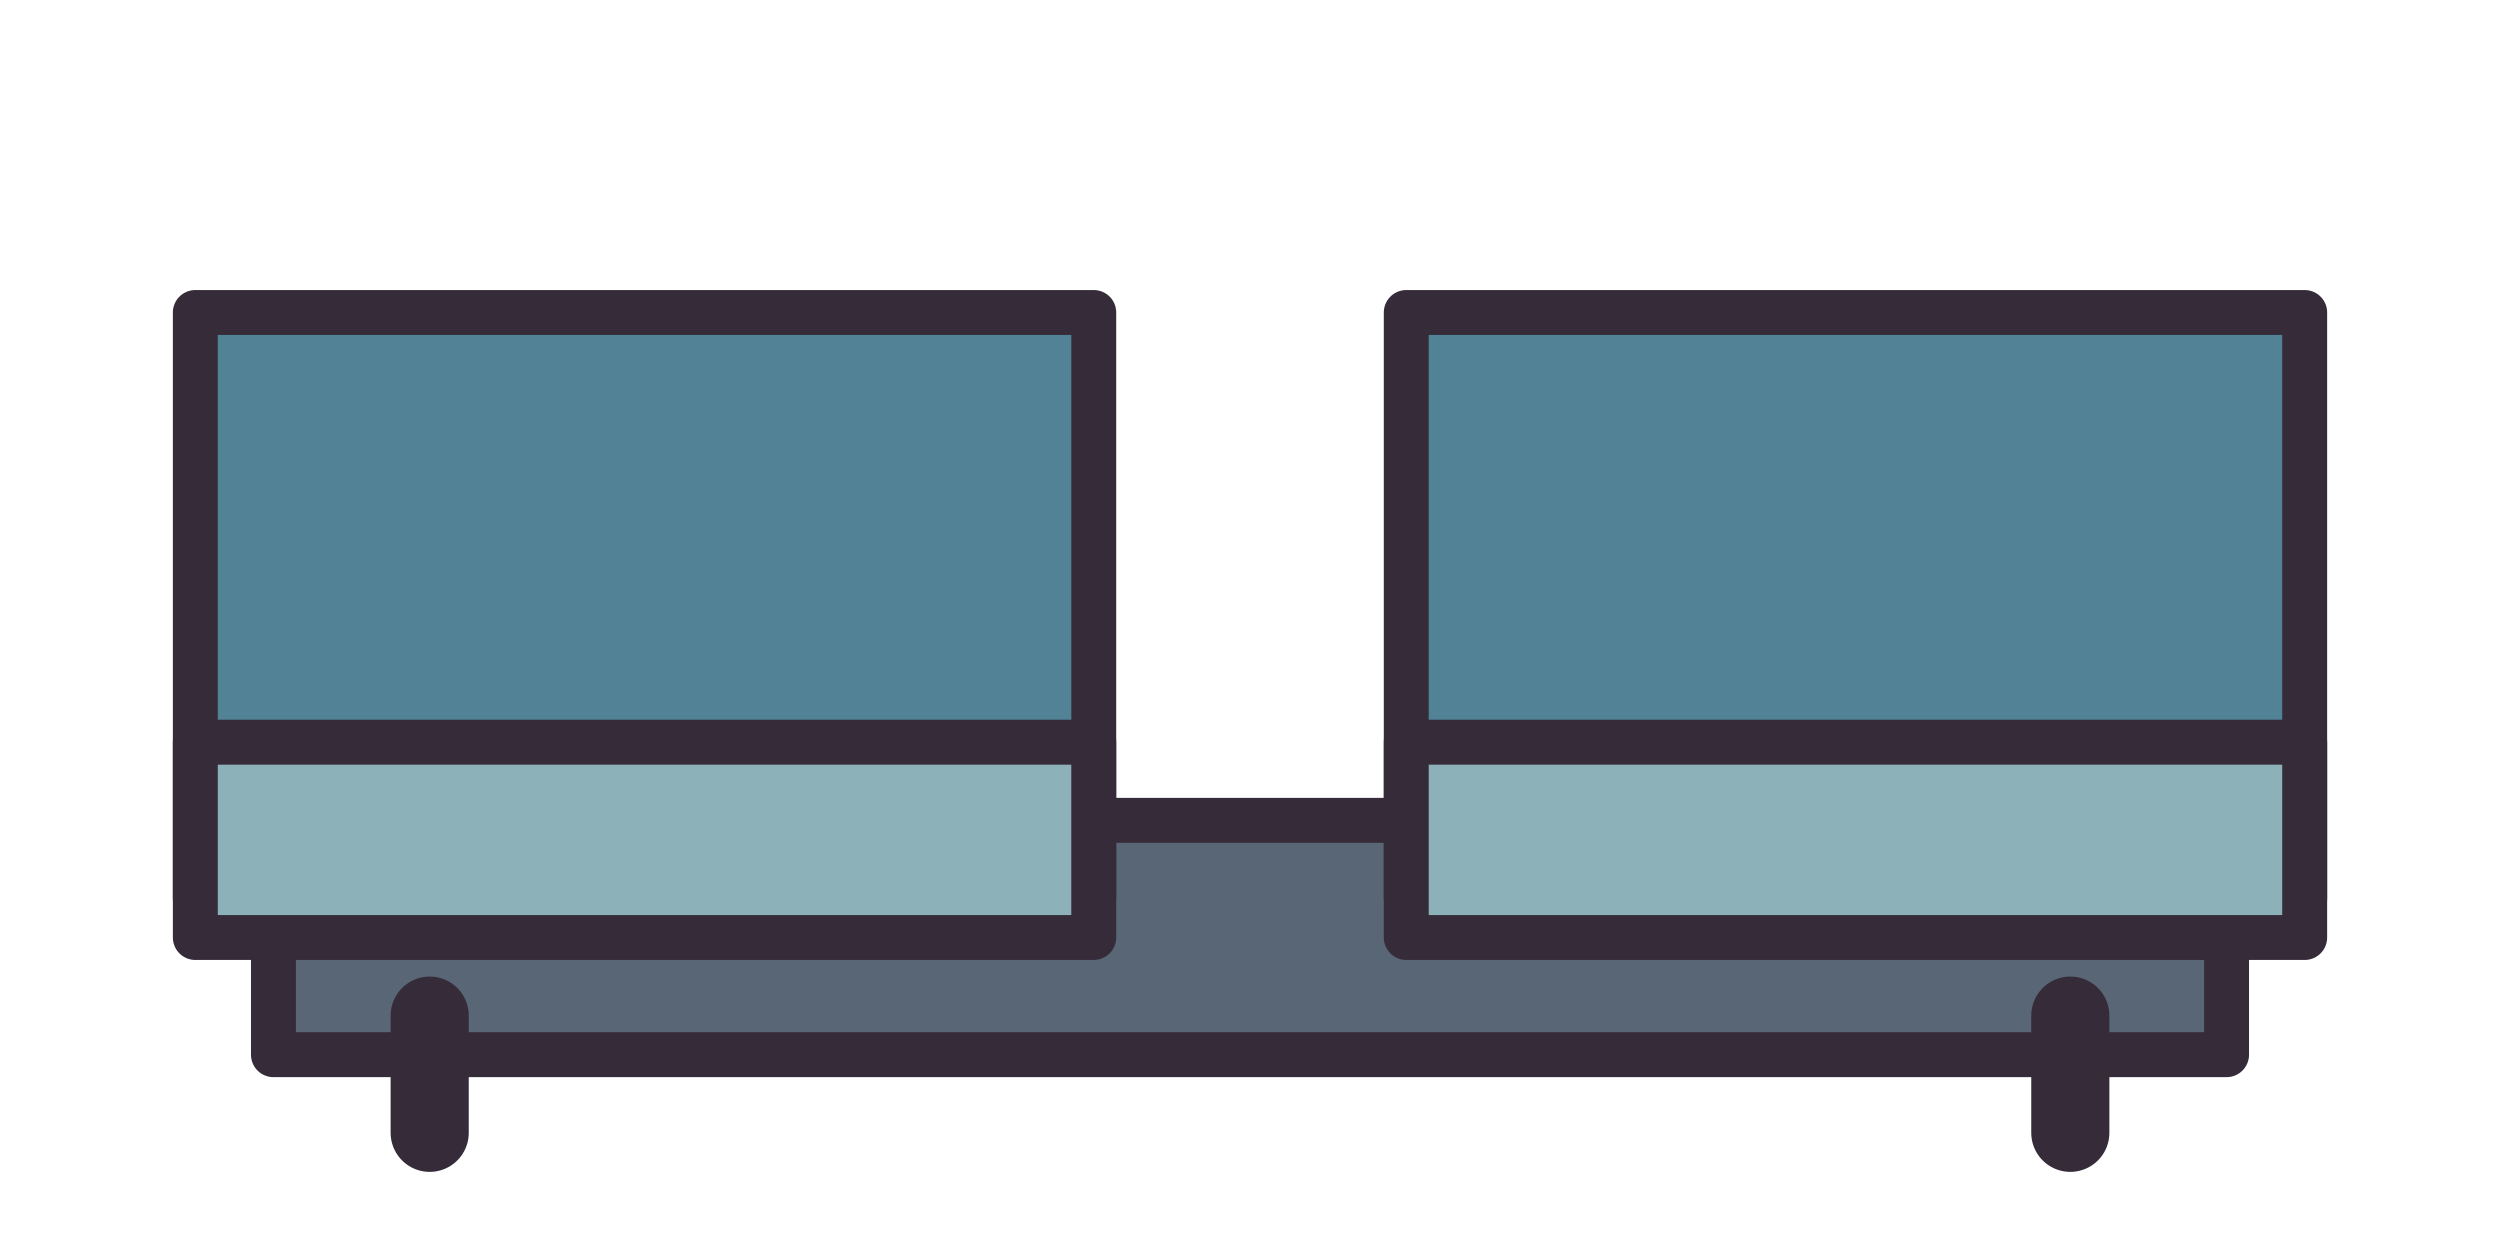
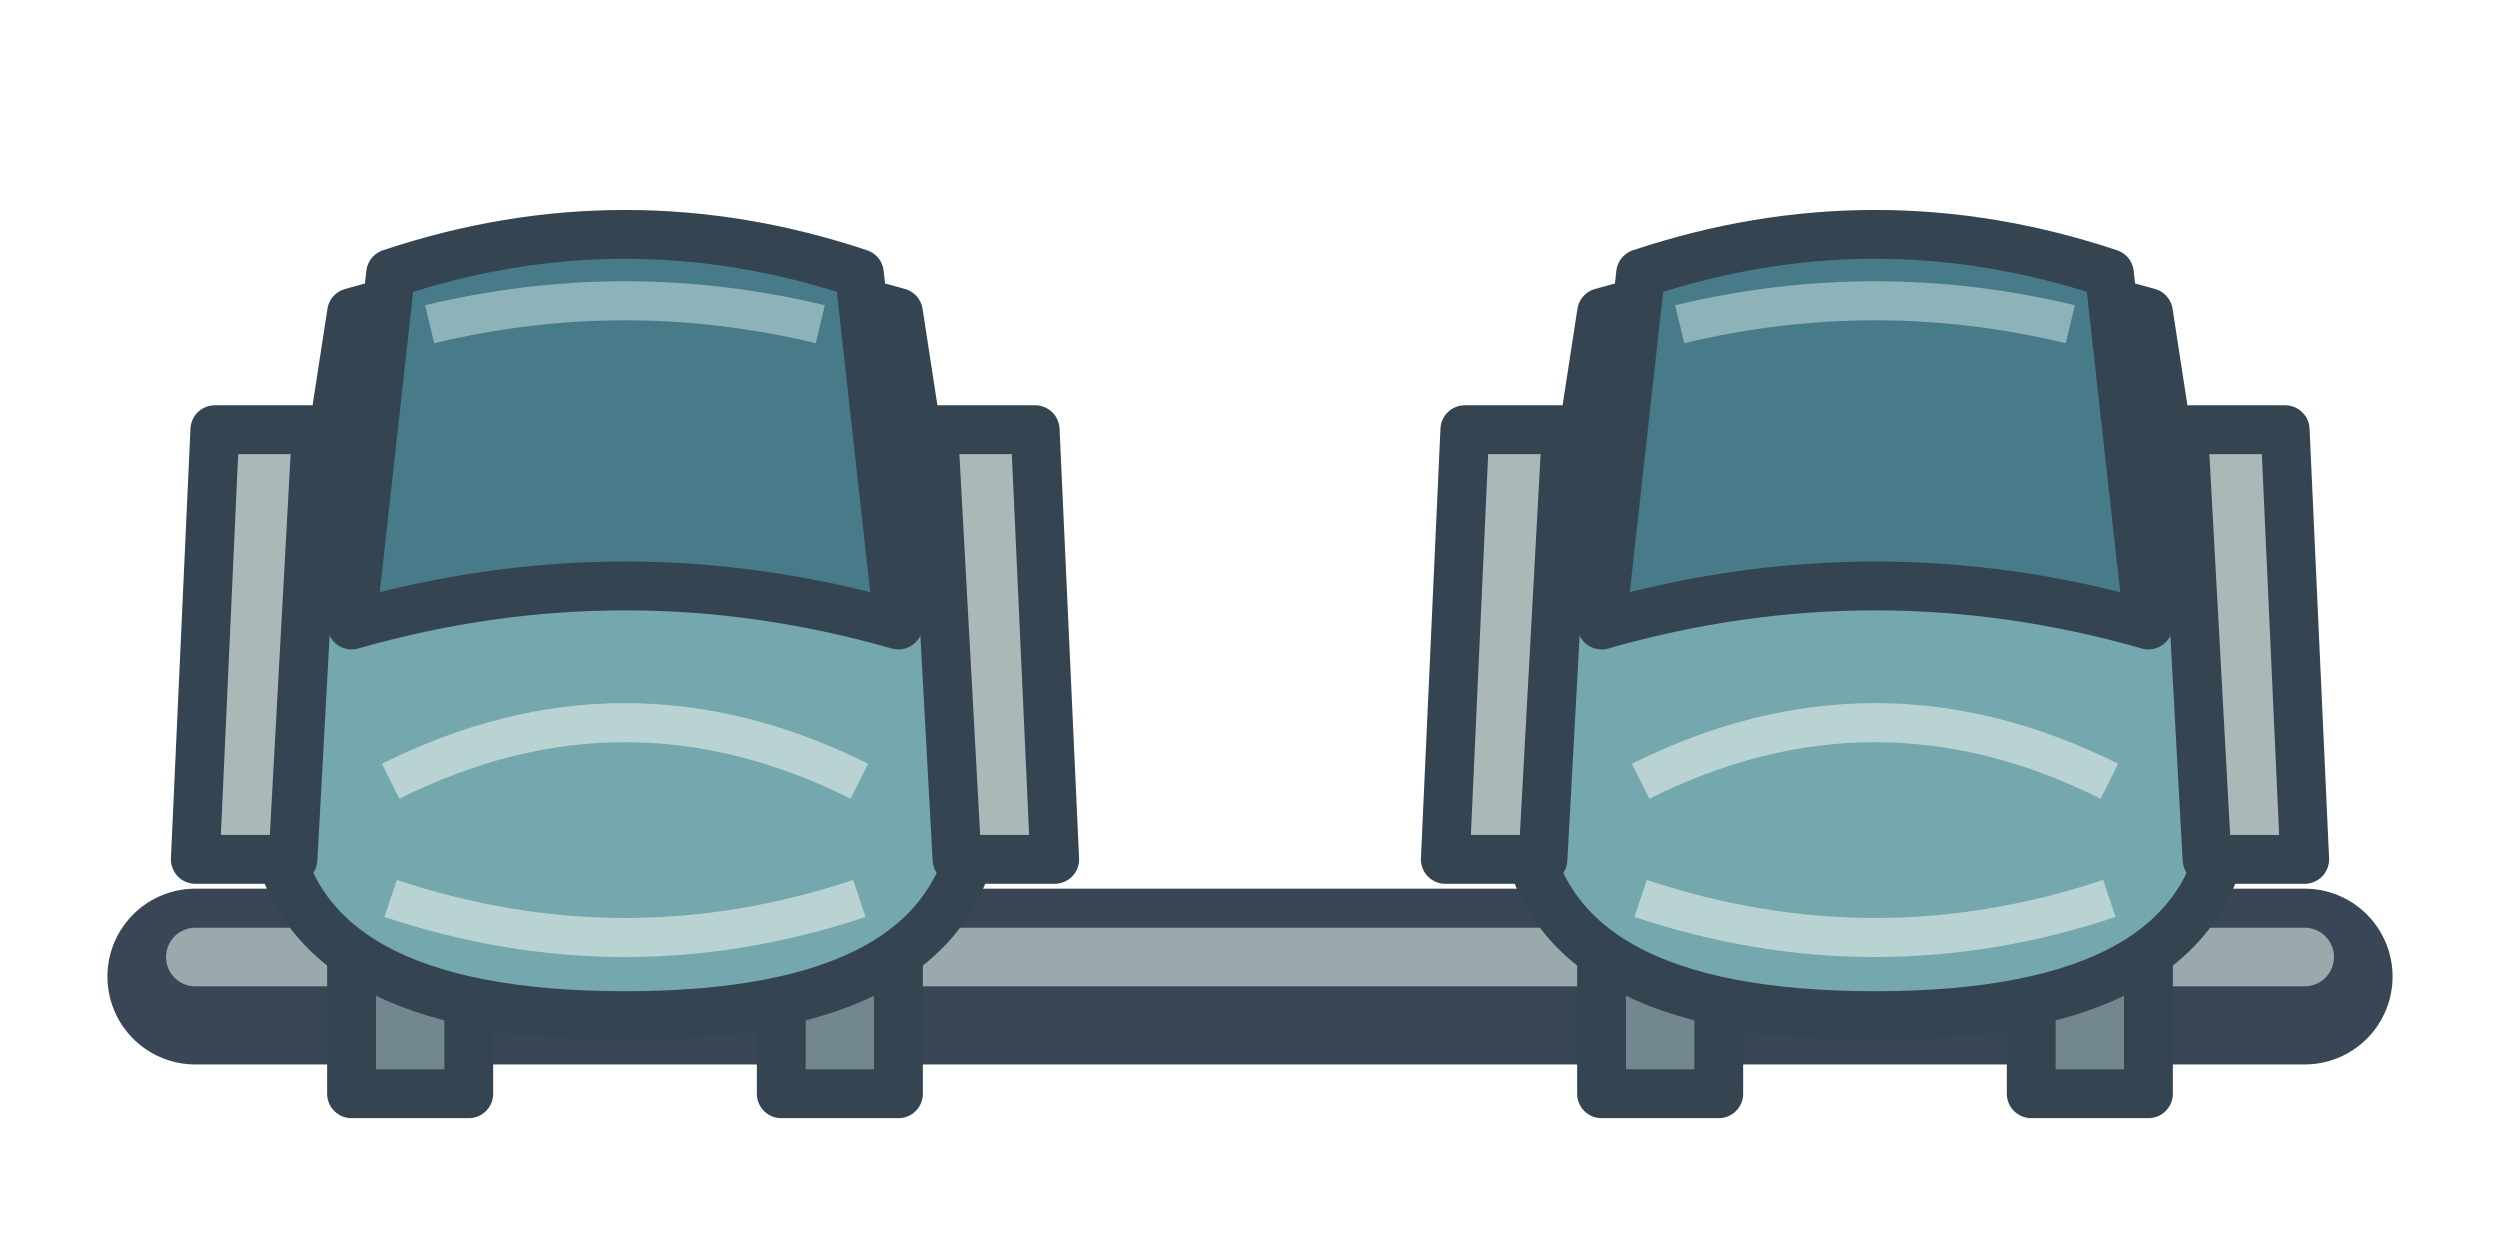
<svg xmlns="http://www.w3.org/2000/svg" viewBox="0 0 64 32">
-   <g stroke="#352b39" stroke-width="1.15" stroke-linecap="round" stroke-linejoin="round">
-     <path d="M7 21h50v6H7z" fill="#596675" />
-     <path d="M11 26v3m42-3v3" stroke-width="2" />
-     <path d="M5 8h23v15H5zm31 0h23v15H36z" fill="#518295" />
-     <path d="M5 19h23v5H5zm31 0h23v5H36z" fill="#8db1b8" />
-   </g>
+   <defs>
+     <g id="silla" stroke="#344451" stroke-width="1.25" stroke-linejoin="round">
+       <path d="M9 21h3v7H9Zm11 0h3v7h-3Z" fill="#73878e" />
+       <path d="M9 8q7-2 14 0l2 13q-.6 5-9 5t-9-5Z" fill="#75a7ae" />
+       <path d="M10 7q6-2 12 0l1 9q-7-2-14 0Z" fill="#477b89" />
+       <path d="M10 20q6-3 12 0m-12 3q6 2 12 0" fill="none" stroke="#b8d3d2" stroke-width="1" />
+       <path d="M5.5 11h2.6l-.6 11H5Zm18.4 0h2.6l.5 11h-2.5Z" fill="#acb8b7" />
+       <path d="M11 8.3q5-1.2 10 0" fill="none" stroke="#8db2b7" stroke-width="1" />
+     </g>
+   </defs>
+   <path d="M5 25h54" stroke="#394655" stroke-width="4.5" stroke-linecap="round" />
+   <path d="M5 24.5h54" stroke="#99a9ac" stroke-width="1.5" stroke-linecap="round" />
+   <use href="#silla" />
+   <use href="#silla" transform="translate(32 0)" />
</svg>
